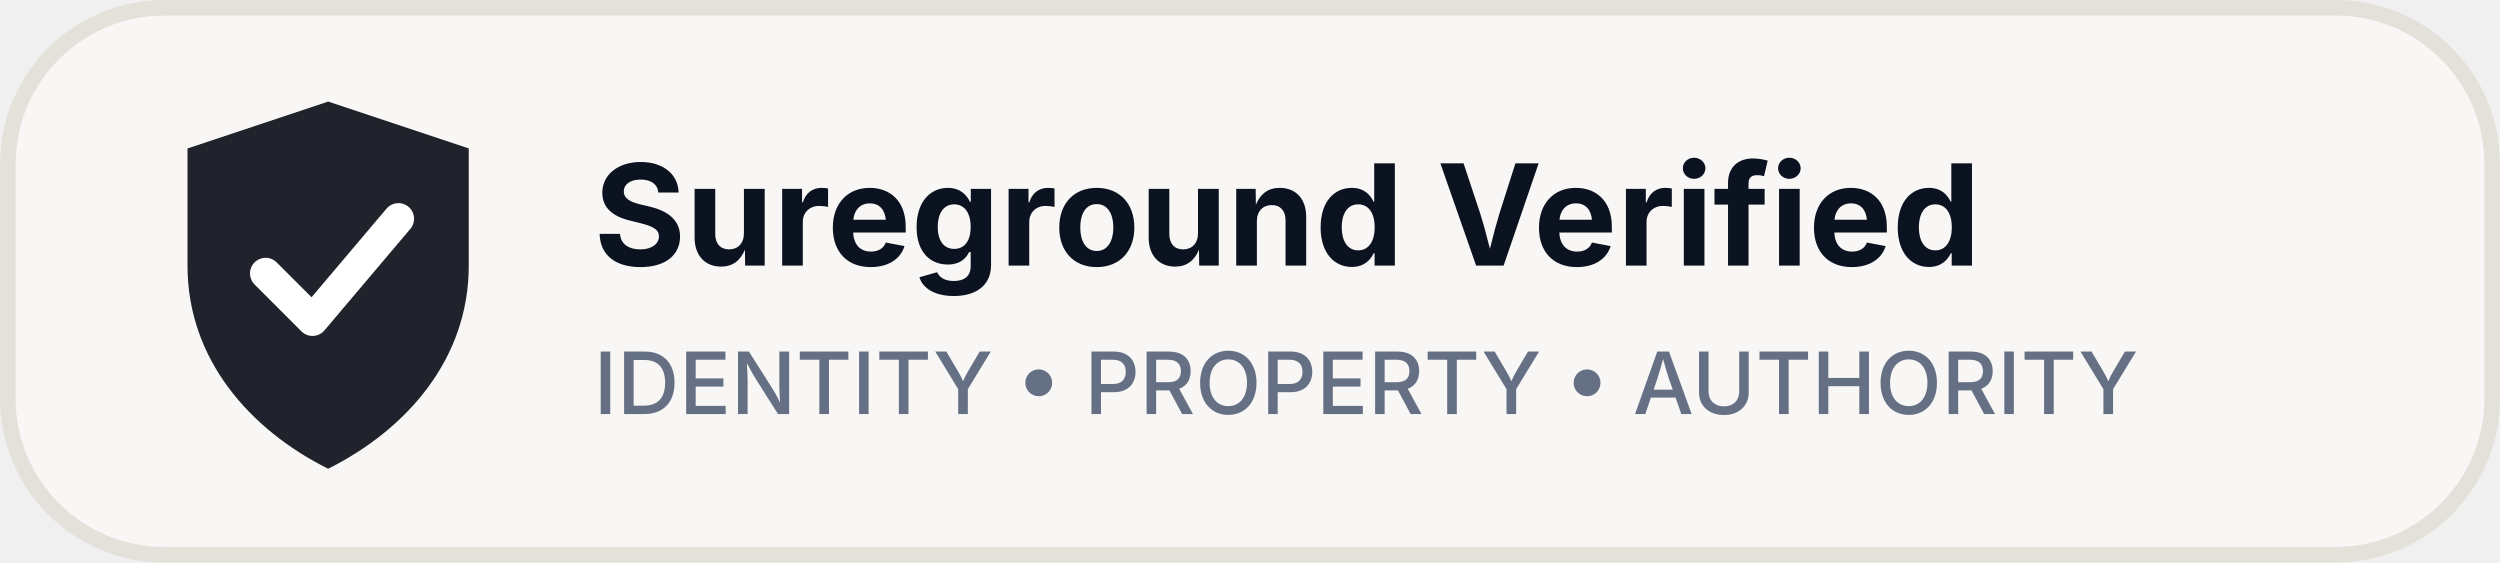
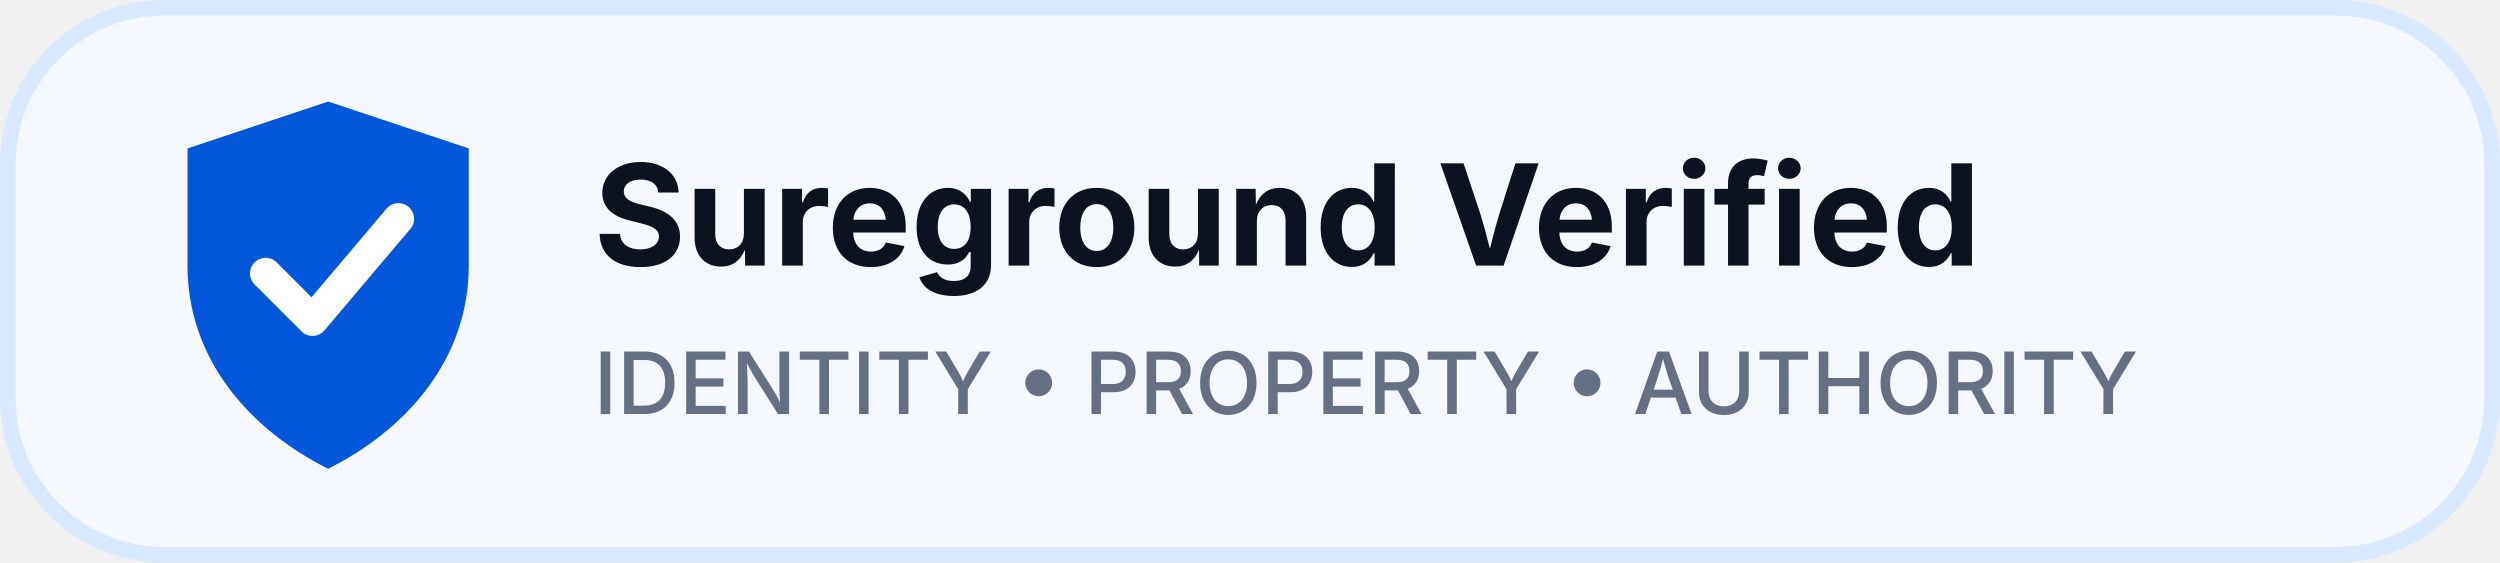
<svg xmlns="http://www.w3.org/2000/svg" viewBox="0 0 320 72">
-   <rect x="1" y="1" width="318" height="70" rx="20" fill="#F8F7F5" stroke="#E4E1DB" stroke-width="2" />
-   <path d="M24 19 42 13 60 19V34C60 46 52 55 42 60 32 55 24 46 24 34Z" fill="#20232B" />
+   <rect x="1" y="1" width="318" height="70" rx="20" fill="#F5F9FF" stroke="#D8E8FF" stroke-width="2" />
+   <path d="M24 19 42 13 60 19V34C60 46 52 55 42 60 32 55 24 46 24 34Z" fill="#0057D9" />
  <path d="M34 35 40 41 51 28" fill="none" stroke="white" stroke-width="4" stroke-linecap="round" stroke-linejoin="round" />
  <text x="76" y="34" font-family="Inter,Arial,sans-serif" font-size="18" font-weight="750" fill="#0B1220">Sureground Verified</text>
  <text x="76" y="53" font-family="Inter,Arial,sans-serif" font-size="11" font-weight="500" fill="#667085">IDENTITY • PROPERTY • AUTHORITY</text>
</svg>
